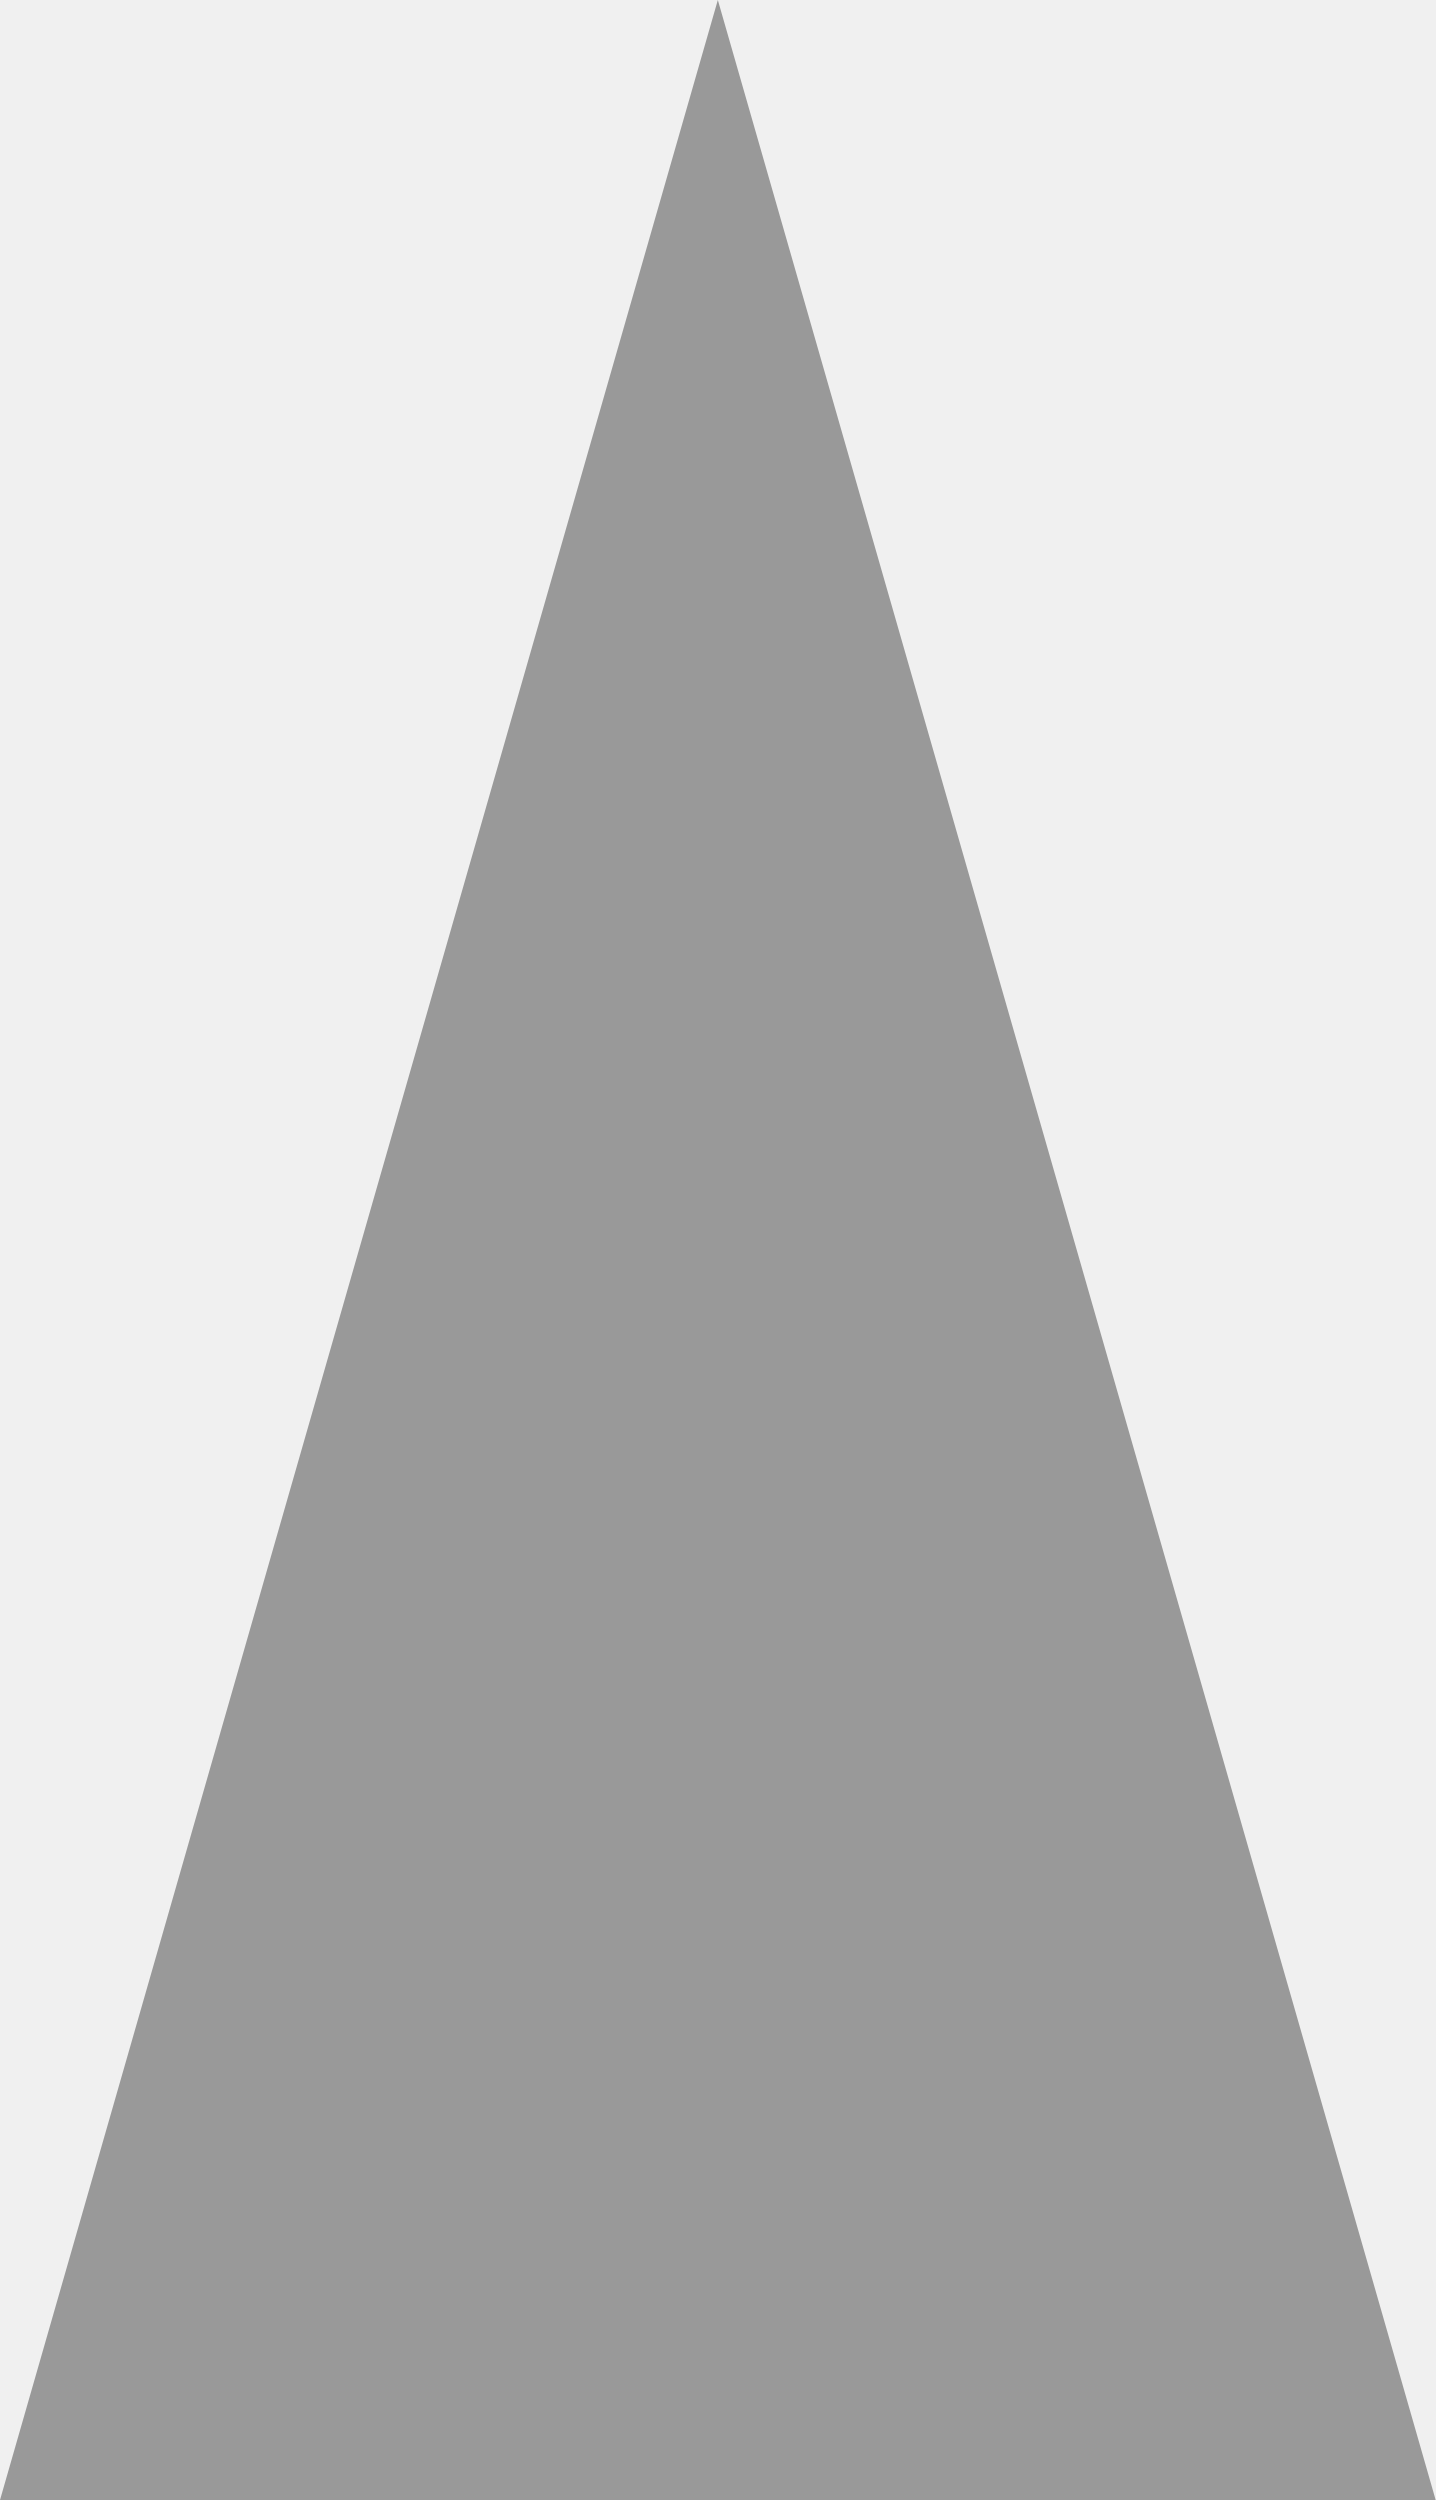
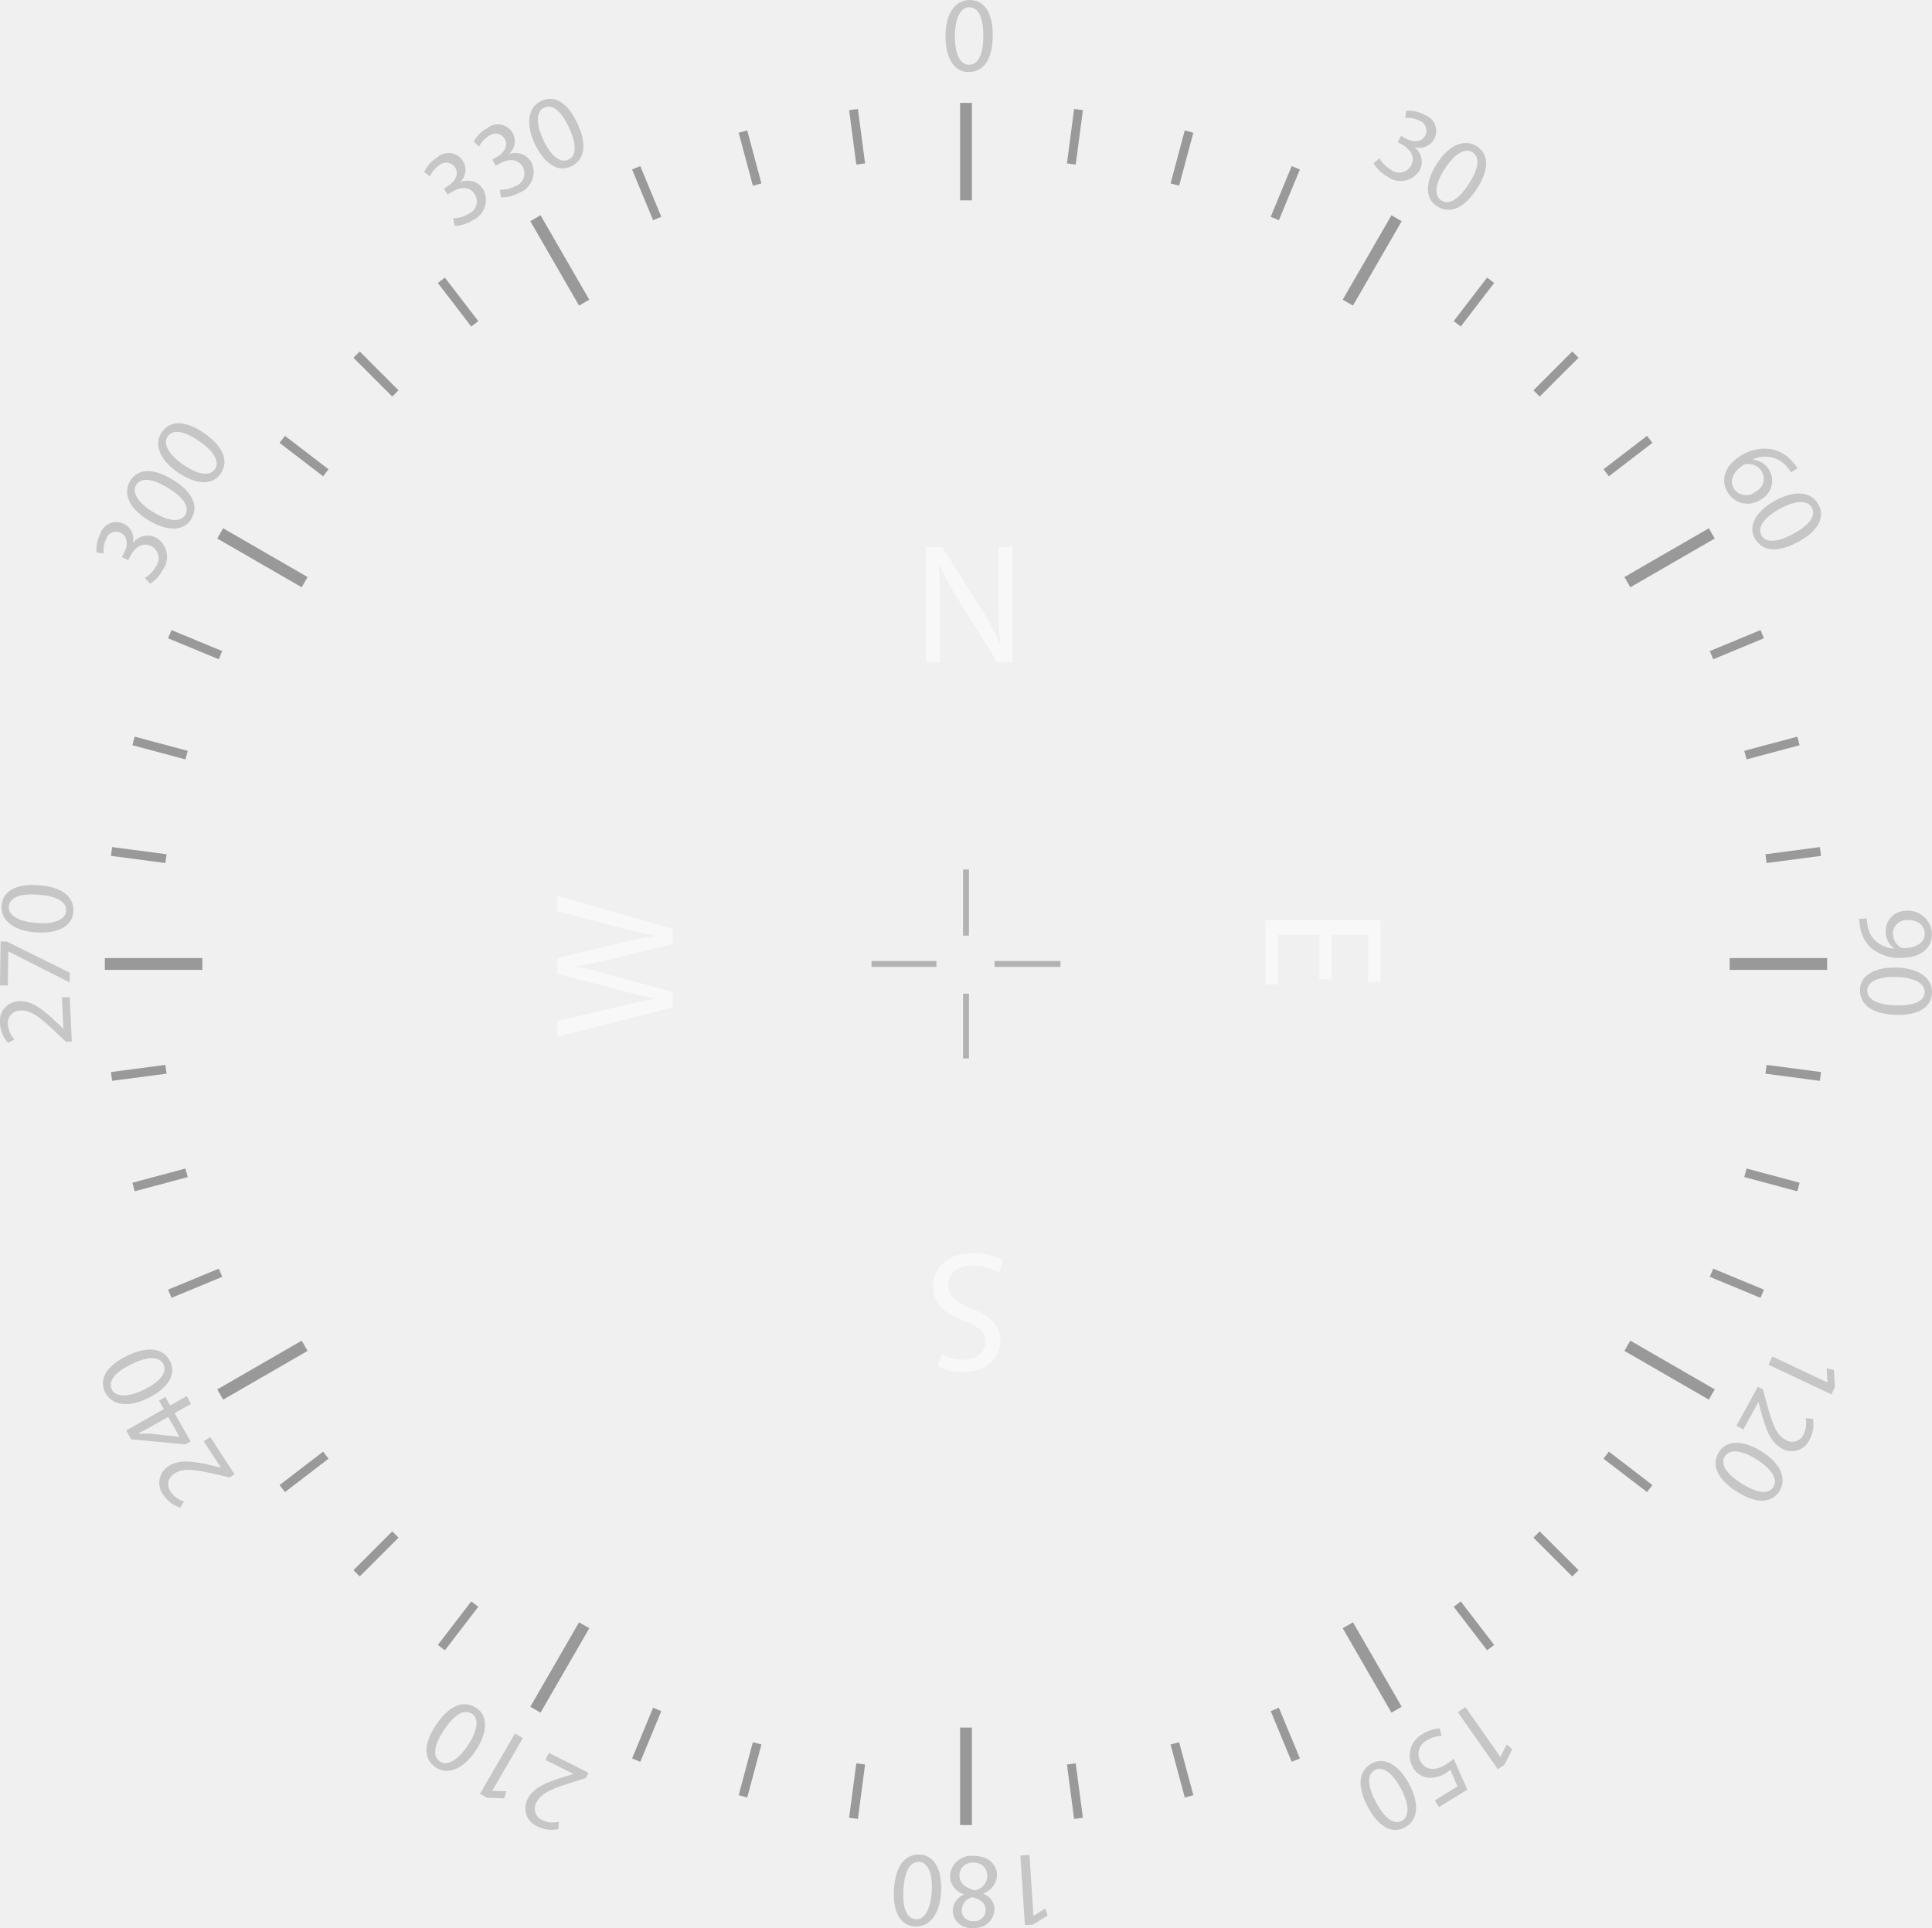
- <svg xmlns="http://www.w3.org/2000/svg" id="Слой_2" data-name="Слой 2" viewBox="0 0 9.24 16.09">
+ <svg xmlns="http://www.w3.org/2000/svg" viewBox="0 0 163.399 163.066">
  <defs>
-     <style>.cls-1{fill:#999;}</style>
+     <style>.cls-1,.cls-2,.cls-6{fill:none;stroke-miterlimit:10;}.cls-1,.cls-2{stroke:#999;}.cls-2{stroke-width:0.75px;}.cls-3{fill:#c6c6c6;}.cls-4{opacity:0.54;}.cls-5{fill:#fff;}.cls-6{stroke:#b2b2b2;stroke-width:0.5px;}</style>
  </defs>
-   <polygon class="cls-1" points="4.62 0 0 16.09 9.24 16.09 4.62 0" />
+   <g id="Слой_2" data-name="Слой 2">
+     <g id="Слой_2-2" data-name="Слой 2">
+       <line class="cls-1" x1="81.7" y1="154.365" x2="81.7" y2="146.12" />
+       <line class="cls-1" x1="45.284" y1="144.608" x2="49.406" y2="137.467" />
+       <line class="cls-1" x1="18.625" y1="117.95" x2="25.766" y2="113.827" />
+       <line class="cls-1" x1="8.867" y1="81.533" x2="17.113" y2="81.533" />
+       <line class="cls-1" x1="18.625" y1="45.117" x2="25.765" y2="49.239" />
+       <line class="cls-1" x1="45.283" y1="18.458" x2="49.406" y2="25.599" />
+       <line class="cls-1" x1="81.699" y1="8.701" x2="81.699" y2="16.946" />
+       <line class="cls-1" x1="118.115" y1="18.458" x2="113.993" y2="25.599" />
+       <line class="cls-1" x1="144.774" y1="45.117" x2="137.634" y2="49.239" />
+       <line class="cls-1" x1="154.531" y1="81.533" x2="146.286" y2="81.533" />
+       <line class="cls-1" x1="144.774" y1="117.948" x2="137.633" y2="113.826" />
+       <line class="cls-1" x1="118.116" y1="144.607" x2="113.993" y2="137.467" />
+       <line class="cls-2" x1="72.186" y1="153.797" x2="72.792" y2="149.194" />
+       <line class="cls-2" x1="62.835" y1="151.937" x2="64.036" y2="147.453" />
+       <line class="cls-2" x1="53.807" y1="148.873" x2="55.583" y2="144.584" />
+       <line class="cls-2" x1="37.328" y1="139.359" x2="40.154" y2="135.676" />
+       <line class="cls-2" x1="30.16" y1="133.073" x2="33.442" y2="129.79" />
+       <line class="cls-2" x1="23.873" y1="125.905" x2="27.556" y2="123.079" />
+       <line class="cls-2" x1="14.359" y1="109.426" x2="18.649" y2="107.65" />
+       <line class="cls-2" x1="11.295" y1="100.399" x2="15.779" y2="99.197" />
+       <line class="cls-2" x1="9.435" y1="91.046" x2="14.038" y2="90.44" />
+       <line class="cls-2" x1="9.435" y1="72.019" x2="14.038" y2="72.625" />
+       <line class="cls-2" x1="11.295" y1="62.668" x2="15.779" y2="63.869" />
+       <line class="cls-2" x1="14.359" y1="53.64" x2="18.649" y2="55.416" />
+       <line class="cls-2" x1="23.873" y1="37.162" x2="27.556" y2="39.988" />
+       <line class="cls-2" x1="30.16" y1="29.993" x2="33.442" y2="33.276" />
+       <line class="cls-2" x1="37.328" y1="23.707" x2="40.154" y2="27.39" />
+       <line class="cls-2" x1="53.806" y1="14.193" x2="55.583" y2="18.482" />
+       <line class="cls-2" x1="62.834" y1="11.128" x2="64.036" y2="15.612" />
+       <line class="cls-2" x1="72.186" y1="9.268" x2="72.792" y2="13.871" />
+       <line class="cls-2" x1="91.214" y1="9.268" x2="90.608" y2="13.871" />
+       <line class="cls-2" x1="100.564" y1="11.128" x2="99.363" y2="15.612" />
+       <line class="cls-2" x1="109.592" y1="14.193" x2="107.816" y2="18.482" />
+       <line class="cls-2" x1="126.071" y1="23.706" x2="123.244" y2="27.39" />
+       <line class="cls-2" x1="133.239" y1="29.993" x2="129.957" y2="33.276" />
+       <line class="cls-2" x1="139.526" y1="37.161" x2="135.843" y2="39.987" />
+       <line class="cls-2" x1="149.039" y1="53.639" x2="144.75" y2="55.416" />
+       <line class="cls-2" x1="152.104" y1="62.668" x2="147.62" y2="63.869" />
+       <line class="cls-2" x1="153.964" y1="72.019" x2="149.361" y2="72.625" />
+       <line class="cls-2" x1="153.963" y1="91.047" x2="149.361" y2="90.441" />
+       <line class="cls-2" x1="152.105" y1="100.398" x2="147.621" y2="99.196" />
+       <line class="cls-2" x1="149.039" y1="109.426" x2="144.75" y2="107.649" />
+       <line class="cls-2" x1="139.525" y1="125.904" x2="135.842" y2="123.078" />
+       <line class="cls-2" x1="133.239" y1="133.072" x2="129.956" y2="129.79" />
+       <line class="cls-2" x1="126.071" y1="139.359" x2="123.245" y2="135.676" />
+       <line class="cls-2" x1="109.593" y1="148.873" x2="107.816" y2="144.584" />
+       <line class="cls-2" x1="100.565" y1="151.937" x2="99.363" y2="147.453" />
+       <line class="cls-2" x1="91.213" y1="153.797" x2="90.607" y2="149.194" />
+       <path class="cls-3" d="M83.963,2.99c-.005,2.005-.752,3.109-2.058,3.105C80.753,6.092,79.976,5.011,79.963,3.061c.006-1.978.861-3.063,2.059-3.061C83.265.003,83.969,1.112,83.963,2.99Zm-3.202.083c-.004,1.532.465,2.405,1.191,2.407.817.002,1.209-.95,1.213-2.454C83.169,1.572,82.8.619,81.975.617,81.277.615,80.766,1.465,80.762,3.073Z" />
+       <path class="cls-3" d="M116.666,13.386a2.666,2.666,0,0,0,.955.964A1.153,1.153,0,0,0,119.342,14.009c.397-.724-.077-1.395-.749-1.773l-.387-.218.293-.521.387.217c.505.285,1.292.385,1.634-.224a.887.887,0,0,0-.464-1.28,2.17,2.17,0,0,0-1.217-.238l.102-.608a2.813,2.813,0,0,1,1.564.361,1.428,1.428,0,0,1-.848,2.726l-.009.016a1.533,1.533,0,0,1,.402,1.963,1.872,1.872,0,0,1-2.739.486,2.997,2.997,0,0,1-1.139-1.099Z" />
+       <path class="cls-3" d="M124.926,15.941c-1.086,1.682-2.311,2.208-3.407,1.5-.967-.625-1.037-1.953.006-3.6,1.072-1.659,2.378-2.111,3.383-1.462C125.95,13.053,125.944,14.367,124.926,15.941Zm-2.736-1.66c-.831,1.286-.908,2.274-.299,2.667.685.444,1.529-.145,2.345-1.409.787-1.218.992-2.219.298-2.666C123.949,12.495,123.059,12.934,122.19,14.281Z" />
+       <path class="cls-3" d="M151.476,39.957a2.916,2.916,0,0,0-.351-.488,2.395,2.395,0,0,0-2.866-.611l.014.023a1.796,1.796,0,0,1,.676,3.36,1.97,1.97,0,0,1-2.802-.545c-.674-1.065-.287-2.287,1.008-3.107a3.704,3.704,0,0,1,2.779-.577,3.208,3.208,0,0,1,1.745,1.129,3.858,3.858,0,0,1,.349.467Zm-2.996,1.625a1.197,1.197,0,0,0,.492-1.749,1.311,1.311,0,0,0-1.224-.578.666.666,0,0,0-.347.112c-.811.535-1.178,1.294-.733,2A1.235,1.235,0,0,0,148.48,41.582Z" />
+       <path class="cls-3" d="M152.122,45.812c-1.757.968-3.085.85-3.715-.293-.556-1.01.013-2.214,1.712-3.171,1.733-.955,3.098-.733,3.675.317C154.393,43.752,153.765,44.907,152.122,45.812Zm-1.625-2.76c-1.343.739-1.878,1.572-1.528,2.209.394.715,1.417.597,2.735-.129,1.272-.701,1.926-1.487,1.528-2.21C152.895,42.31,151.902,42.277,150.496,43.052Z" />
+       <path class="cls-3" d="M157.897,77.688a3.304,3.304,0,0,0,.057.642,2.219,2.219,0,0,0,.628,1.205,2.568,2.568,0,0,0,1.602.705l-.001-.025a1.735,1.735,0,0,1-.698-1.356,1.707,1.707,0,0,1,1.721-1.823,2.02,2.02,0,0,1,2.186,1.912c.056,1.205-.888,1.993-2.391,2.063a3.721,3.721,0,0,1-2.811-.885,2.945,2.945,0,0,1-.867-1.675,3.735,3.735,0,0,1-.079-.732Zm3.401.132a1.133,1.133,0,0,0-1.198,1.189,1.322,1.322,0,0,0,.671,1.132.527.527,0,0,0,.293.058c1.005-.047,1.758-.454,1.718-1.287C162.752,78.232,162.132,77.781,161.298,77.82Z" />
+       <path class="cls-3" d="M160.361,85.834c-2.003-.058-3.087-.831-3.05-2.136.033-1.151,1.133-1.899,3.082-1.863,1.975.056,3.039.939,3.005,2.136C163.363,85.212,162.238,85.886,160.361,85.834Zm0-3.202c-1.531-.043-2.415.403-2.435,1.129-.023.815.917,1.231,2.422,1.274,1.449.041,2.411-.303,2.435-1.128C162.803,83.21,161.965,82.677,160.361,82.632Z" />
+       <path class="cls-3" d="M154.552,116.924l.007-.016-.064-1.16.615.119.075,1.457-.29.614-5.325-2.506.328-.697Z" />
+       <path class="cls-3" d="M148.669,117.29l.429.235.232.839c.534,2.006.875,2.967,1.649,3.4a1.05,1.05,0,0,0,1.569-.472,2.007,2.007,0,0,0,.163-1.336l.614.048a2.58,2.58,0,0,1-.275,1.748,1.656,1.656,0,0,1-2.366.759c-.953-.521-1.346-1.633-1.798-3.296l-.156-.62-.015-.008-1.269,2.319-.58-.318Z" />
+       <path class="cls-3" d="M146.931,126.189c-1.696-1.064-2.237-2.28-1.544-3.386.612-.975,1.939-1.062,3.6-.041,1.672,1.049,2.141,2.349,1.505,3.363C149.832,127.176,148.52,127.188,146.931,126.189Zm1.624-2.757c-1.297-.813-2.285-.877-2.67-.263-.433.69.166,1.527,1.439,2.326,1.228.77,2.232.961,2.67.264C150.365,125.167,149.913,124.285,148.555,123.432Z" />
+       <path class="cls-3" d="M126.888,148.599l.015-.012.521-1.04.475.409-.659,1.303-.556.391-3.384-4.825.631-.444Z" />
+       <path class="cls-3" d="M121.35,152.277l1.914-1.179-.601-1.407a3.138,3.138,0,0,1-.39.283,2.487,2.487,0,0,1-1.247.394,1.676,1.676,0,0,1-1.511-.847,2.042,2.042,0,0,1,.813-2.862,2.893,2.893,0,0,1,1.44-.463l.149.624a2.634,2.634,0,0,0-1.244.381,1.301,1.301,0,0,0-.519,1.821c.407.644,1.124.841,2.128.222a6.259,6.259,0,0,0,.662-.482l1.158,2.609-2.4,1.476Z" />
+       <path class="cls-3" d="M115.695,152.854c-.946-1.768-.813-3.094.339-3.71,1.016-.544,2.212.039,3.148,1.75.933,1.744.695,3.107-.361,3.671C117.726,155.15,116.58,154.51,115.695,152.854Zm2.78-1.591c-.724-1.35-1.55-1.896-2.19-1.554-.719.385-.614,1.409.096,2.737.685,1.28,1.462,1.944,2.19,1.554C119.187,153.67,119.232,152.678,118.475,151.262Z" />
+       <path class="cls-3" d="M87.401,162.037l.018-.002.987-.617.193.596-1.241.772-.679.043-.381-5.884.769-.05Z" />
+       <path class="cls-3" d="M84.319,158.555a1.684,1.684,0,0,1-1.159,1.585l.009.028a1.459,1.459,0,0,1,.943,1.318,1.65,1.65,0,0,1-1.813,1.58,1.522,1.522,0,0,1-1.723-1.439,1.498,1.498,0,0,1,.961-1.386v-.026a1.634,1.634,0,0,1-1.198-1.516,1.815,1.815,0,0,1,1.994-1.726C83.565,156.965,84.314,157.694,84.319,158.555Zm-3.173.056c.005.717.506,1.057,1.305,1.279a1.28,1.28,0,0,0,1.053-1.221,1.089,1.089,0,0,0-1.186-1.117A1.066,1.066,0,0,0,81.146,158.611Zm2.213,2.933c-.003-.589-.449-.904-1.131-1.08a1.161,1.161,0,0,0-.89,1.076.916.916,0,0,0,1.004.954A.937.937,0,0,0,83.358,161.544Z" />
+       <path class="cls-3" d="M75.604,159.859c.109-2.001.909-3.065,2.213-2.994,1.149.061,1.869,1.181,1.782,3.128-.106,1.975-1.016,3.013-2.211,2.949C76.15,162.874,75.503,161.732,75.604,159.859Zm3.2.082c.083-1.53-.341-2.425-1.065-2.464-.814-.043-1.255.885-1.336,2.389-.078,1.448.242,2.418,1.066,2.463C78.165,162.366,78.718,161.542,78.804,159.94Z" />
+       <path class="cls-3" d="M49.781,149.946l-.219.438-.831.263c-1.986.607-2.935.982-3.34,1.771a1.05,1.05,0,0,0,.529,1.552,2.01,2.01,0,0,0,1.341.115l-.025.615a2.575,2.575,0,0,1-1.758-.212,1.658,1.658,0,0,1-.845-2.339c.487-.972,1.586-1.405,3.231-1.917l.616-.178.008-.017-2.365-1.184.296-.592Z" />
+       <path class="cls-3" d="M41.636,151.46l.016.01,1.163.035-.172.602-1.458-.05-.587-.342,2.956-5.091.666.385Z" />
+       <path class="cls-3" d="M36.863,145.917c1.109-1.668,2.34-2.177,3.428-1.454.959.636,1.011,1.967-.053,3.6-1.094,1.645-2.406,2.081-3.403,1.417C35.8,148.792,35.823,147.479,36.863,145.917Zm2.715,1.697c.849-1.277.938-2.263.334-2.664-.679-.451-1.531.126-2.364,1.379-.803,1.208-1.021,2.207-.334,2.664C37.794,149.378,38.689,148.95,39.577,147.614Z" />
+       <path class="cls-3" d="M19.835,124.694l-.41.267-.85-.193c-2.021-.479-3.03-.633-3.78-.156a1.051,1.051,0,0,0-.326,1.608,1.993,1.993,0,0,0,1.1.775l-.332.52a2.589,2.589,0,0,1-1.412-1.071,1.658,1.658,0,0,1,.452-2.447c.912-.593,2.078-.412,3.759-.024l.622.158.015-.01L17.228,121.902l.554-.361Z" />
+       <path class="cls-3" d="M16.161,118.739l-1.394.792,1.351,2.379-.457.259-4.566-.428-.425-.749,3.182-1.807-.408-.717.544-.309.407.717,1.394-.792Zm-1.937,1.101-1.709.971c-.268.151-.539.295-.817.432l.013.024c.389-.013.681-.013.998-.005l2.452.264.016-.008Z" />
+       <path class="cls-3" d="M10.708,114.697c1.799-.881,3.119-.701,3.693.472.507,1.033-.119,2.208-1.861,3.081-1.773.869-3.126.582-3.652-.492C8.342,116.643,9.023,115.521,10.708,114.697Zm1.489,2.833c1.375-.674,1.95-1.48,1.631-2.131-.358-.732-1.385-.664-2.736-.002-1.302.637-1.993,1.39-1.63,2.131C9.768,118.154,10.756,118.234,12.197,117.53Z" />
+       <path class="cls-3" d="M6.074,88.095l-.488.022-.636-.596c-1.502-1.438-2.294-2.082-3.182-2.048A1.05,1.05,0,0,0,.672,86.695,2.01,2.01,0,0,0,1.228,87.922l-.55.28a2.59,2.59,0,0,1-.676-1.639,1.657,1.657,0,0,1,1.628-1.881c1.086-.051,2.002.696,3.255,1.881l.457.45h.018l-.123-2.645.661-.032Z" />
+       <path class="cls-3" d="M.051,79.631l.526.008,5.326,2.635-.011.825L.719,80.474l-.018.001-.04,2.879L0,83.346Z" />
+       <path class="cls-3" d="M3.248,74.87c1.998.145,3.048.967,2.954,2.267-.084,1.15-1.215,1.85-3.16,1.727C1.07,78.721.047,77.792.134,76.599.224,75.36,1.377,74.734,3.248,74.87Zm-.14,3.198c1.528.111,2.429-.296,2.482-1.02.059-.813-.862-1.271-2.362-1.38-1.447-.105-2.423.198-2.483,1.021C.695,77.384,1.507,77.952,3.108,78.067Z" />
+       <path class="cls-3" d="M12.25,48.888a2.658,2.658,0,0,0,.938-.98,1.154,1.154,0,0,0-.389-1.712c-.735-.377-1.394.116-1.754.797l-.207.393-.529-.278.208-.393c.271-.512.348-1.302-.27-1.628a.889.889,0,0,0-1.268.501,2.161,2.161,0,0,0-.204,1.224l-.61-.086a2.801,2.801,0,0,1,.317-1.575,1.429,1.429,0,0,1,2.75.773l.016.008a1.536,1.536,0,0,1,1.952-.457,1.873,1.873,0,0,1,.563,2.726,3.003,3.003,0,0,1-1.067,1.169Z" />
+       <path class="cls-3" d="M14.569,40.551c1.714,1.038,2.274,2.247,1.598,3.364-.597.985-1.924,1.093-3.601.097-1.691-1.024-2.179-2.316-1.56-3.339C11.651,39.609,12.964,39.578,14.569,40.551Zm-1.582,2.785c1.311.793,2.3.842,2.676.222.422-.699-.19-1.526-1.477-2.305-1.241-.753-2.248-.927-2.675-.221C11.149,41.628,11.616,42.503,12.987,43.336Z" />
+       <path class="cls-3" d="M17.255,36.63c1.647,1.14,2.134,2.38,1.392,3.453-.655.947-1.985.975-3.598-.119-1.625-1.123-2.035-2.443-1.354-3.426C14.401,35.516,15.712,35.563,17.255,36.63Zm-1.745,2.682c1.26.872,2.243.979,2.655.383.465-.671-.097-1.532-1.334-2.389-1.193-.825-2.187-1.06-2.656-.381C13.779,37.498,14.191,38.402,15.51,39.312Z" />
+       <path class="cls-3" d="M38.319,18.468a2.682,2.682,0,0,0,1.304-.376,1.153,1.153,0,0,0,.525-1.674c-.445-.695-1.262-.6-1.915-.193l-.377.235-.317-.507.376-.235c.492-.307.956-.95.586-1.542a.887.887,0,0,0-1.346-.205,2.174,2.174,0,0,0-.793.953l-.484-.38a2.798,2.798,0,0,1,1.067-1.2A1.427,1.427,0,0,1,38.931,15.394l.009.016a1.533,1.533,0,0,1,1.916.588,1.87,1.87,0,0,1-.885,2.635,2.987,2.987,0,0,1-1.51.473Z" />
+       <path class="cls-3" d="M42.26,16.05a2.673,2.673,0,0,0,1.324-.298,1.153,1.153,0,0,0,.626-1.639c-.402-.721-1.224-.677-1.901-.309l-.391.213-.285-.526.39-.212c.51-.277,1.012-.89.678-1.502a.886.886,0,0,0-1.331-.288,2.169,2.169,0,0,0-.849.904l-.46-.409a2.803,2.803,0,0,1,1.137-1.135,1.427,1.427,0,0,1,1.858,2.166l.009.017a1.536,1.536,0,0,1,1.878.702,1.873,1.873,0,0,1-1.044,2.579,2.989,2.989,0,0,1-1.536.381Z" />
+       <path class="cls-3" d="M48.819,10.403c.849,1.815.644,3.132-.538,3.685-1.042.487-2.205-.16-3.047-1.916-.838-1.79-.526-3.136.557-3.642C46.915,8.002,48.024,8.705,48.819,10.403ZM45.96,11.842c.649,1.387,1.444,1.976,2.1,1.669.74-.346.689-1.373.052-2.736-.614-1.313-1.354-2.018-2.101-1.669C45.379,9.402,45.28,10.389,45.96,11.842Z" />
+       <g class="cls-4">
+         <path class="cls-5" d="M78.313,56.022V46.277h1.373L82.81,51.206a27.6,27.6,0,0,1,1.75,3.167l.029-.014c-.115-1.302-.145-2.487-.145-4.005V46.277h1.186v9.745H84.357l-3.094-4.945a31.022,31.022,0,0,1-1.822-3.254l-.043.015c.073,1.228.101,2.4.101,4.019v4.164Z" />
+         <path class="cls-5" d="M111.593,82.838V79.05h-3.514V83.272h-1.056V77.792h9.746v5.263h-1.056V79.05h-3.08v3.788Z" />
+         <path class="cls-5" d="M84.5,107.667a4.455,4.455,0,0,0-2.256-.636c-1.287,0-2.039.68-2.039,1.662,0,.911.52,1.431,1.836,1.938,1.59.564,2.573,1.388,2.573,2.761,0,1.518-1.258,2.647-3.152,2.647a4.428,4.428,0,0,1-2.154-.478l.347-1.027a3.88,3.88,0,0,0,1.851.463c1.33,0,1.836-.795,1.836-1.46,0-.911-.593-1.359-1.938-1.879-1.648-.636-2.487-1.431-2.487-2.863,0-1.503,1.113-2.806,3.413-2.806a5.034,5.034,0,0,1,2.487.623Z" />
+         <path class="cls-5" d="M56.884,85.213,47.139,87.685V86.355l4.931-1.157c1.214-.289,2.429-.55,3.369-.723v-.029c-.969-.159-2.126-.463-3.383-.795l-4.917-1.301V81.034l4.945-1.186c1.157-.274,2.313-.535,3.34-.679v-.03c-1.07-.202-2.154-.476-3.369-.78l-4.917-1.288V75.785l9.746,2.761v1.316l-5.075,1.229a29.318,29.318,0,0,1-3.181.636v.029a30.604,30.604,0,0,1,3.181.752l5.075,1.388Z" />
+       </g>
+       <line class="cls-6" x1="81.699" y1="89.524" x2="81.699" y2="84.048" />
+       <line class="cls-6" x1="81.699" y1="79.137" x2="81.699" y2="73.542" />
+       <line class="cls-6" x1="79.195" y1="81.533" x2="73.709" y2="81.533" />
+       <line class="cls-6" x1="89.69" y1="81.533" x2="84.117" y2="81.533" />
+     </g>
+   </g>
</svg>
